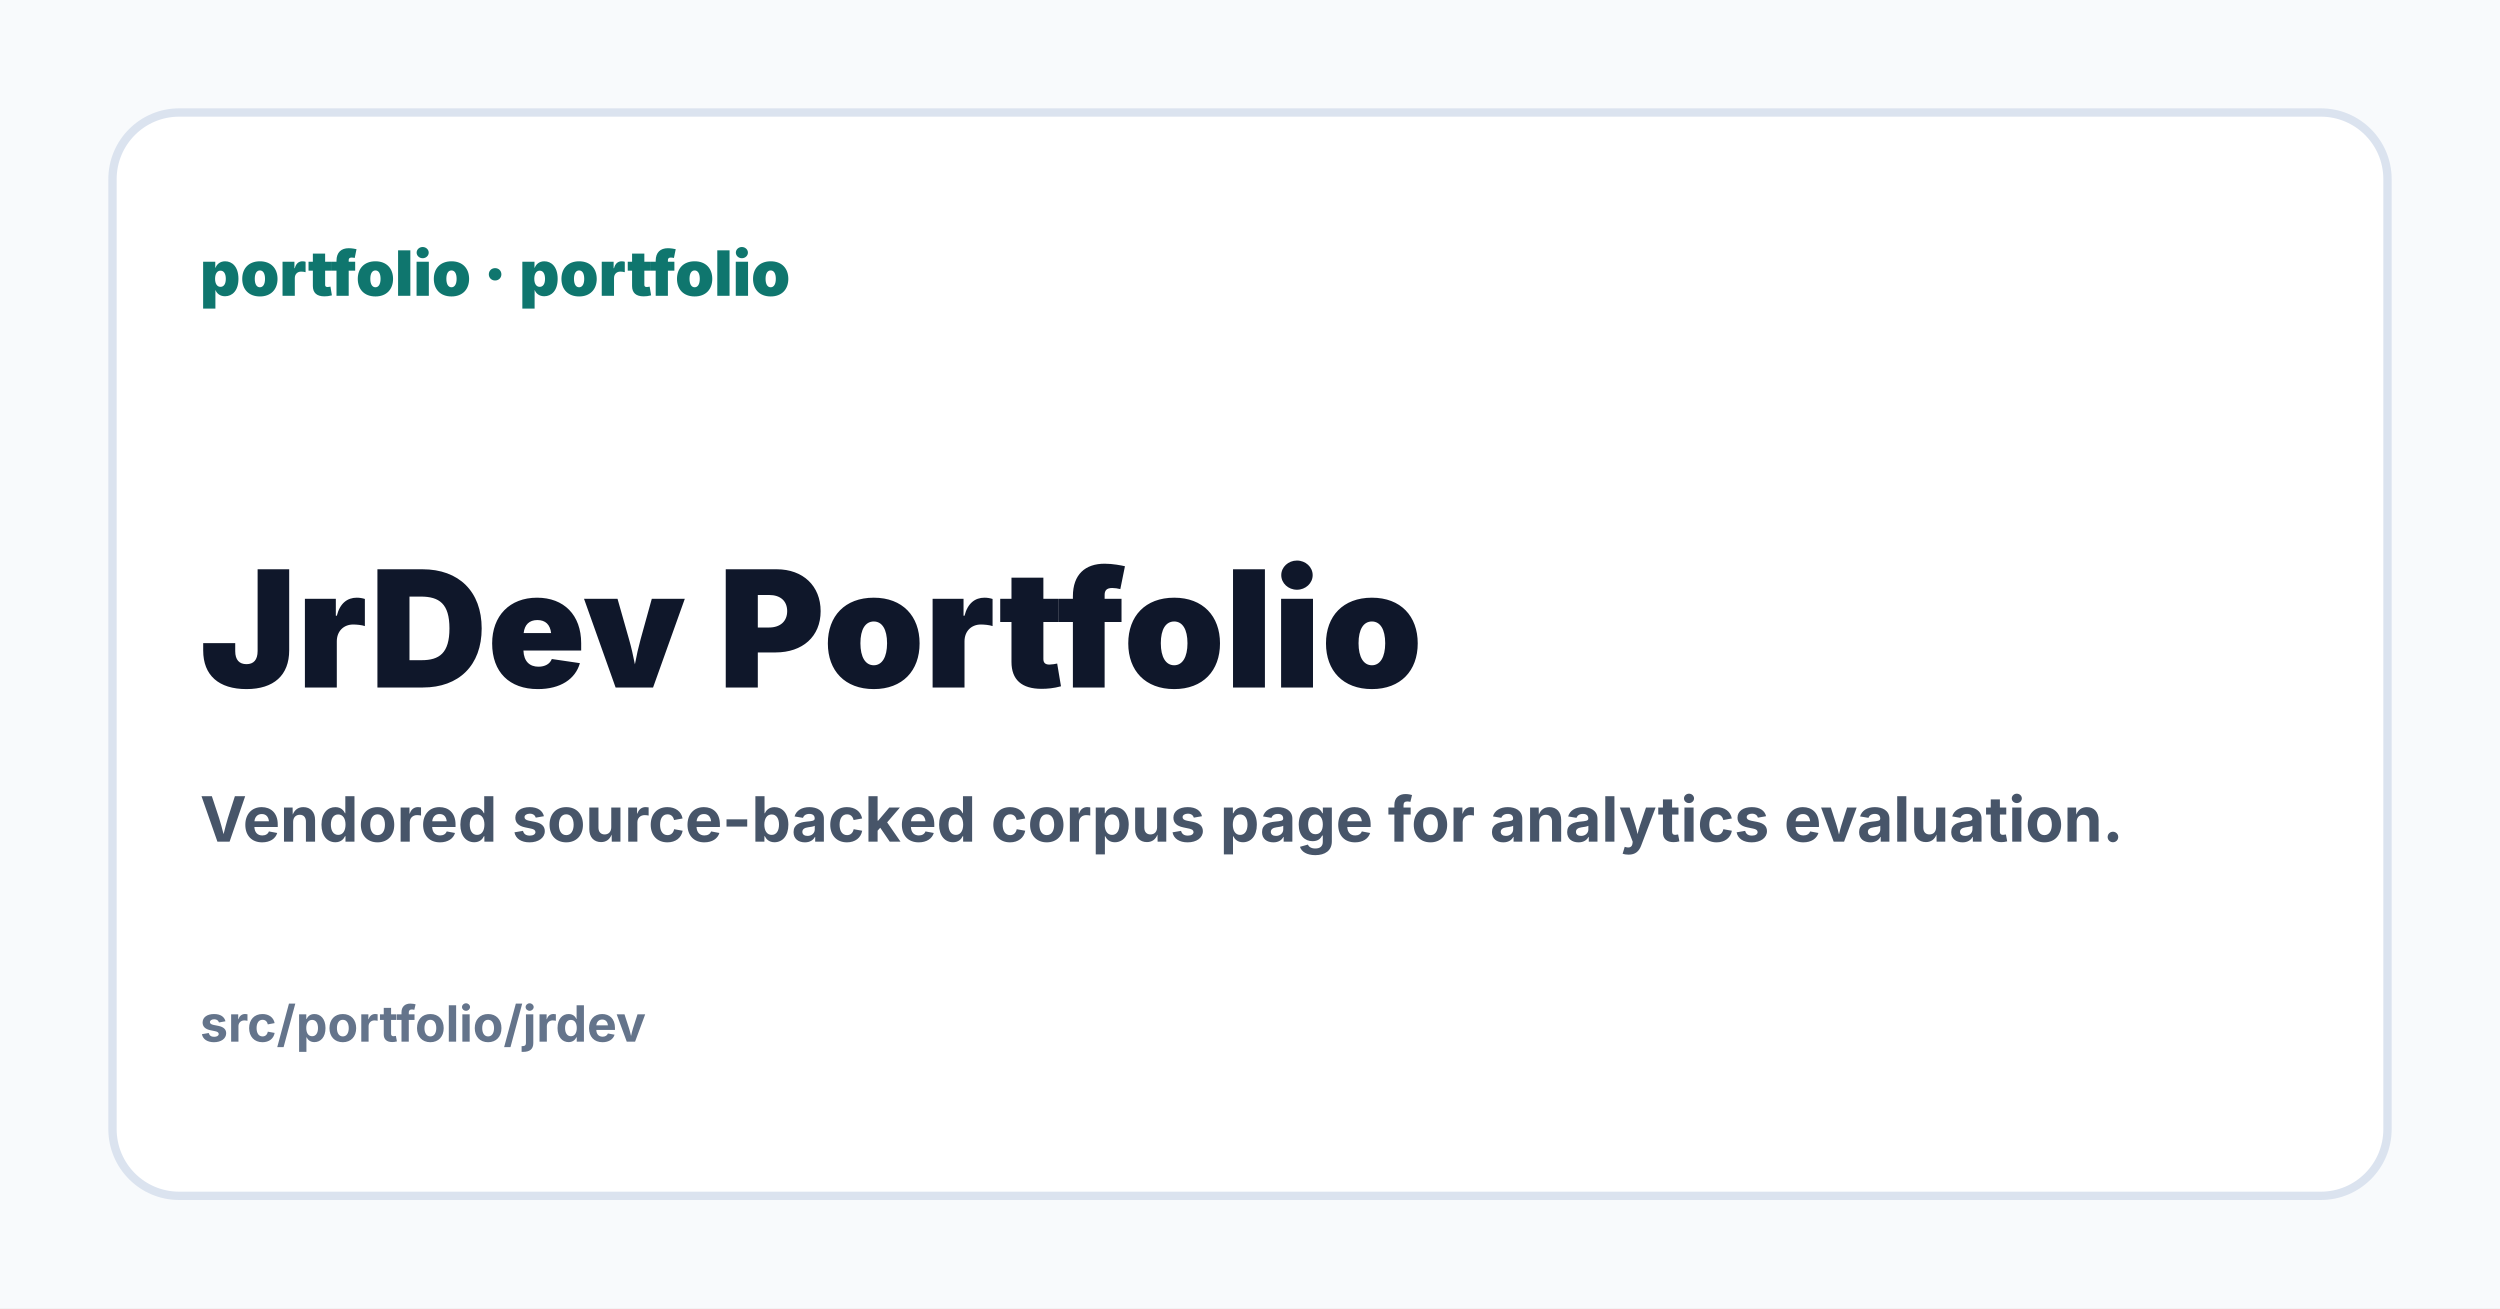
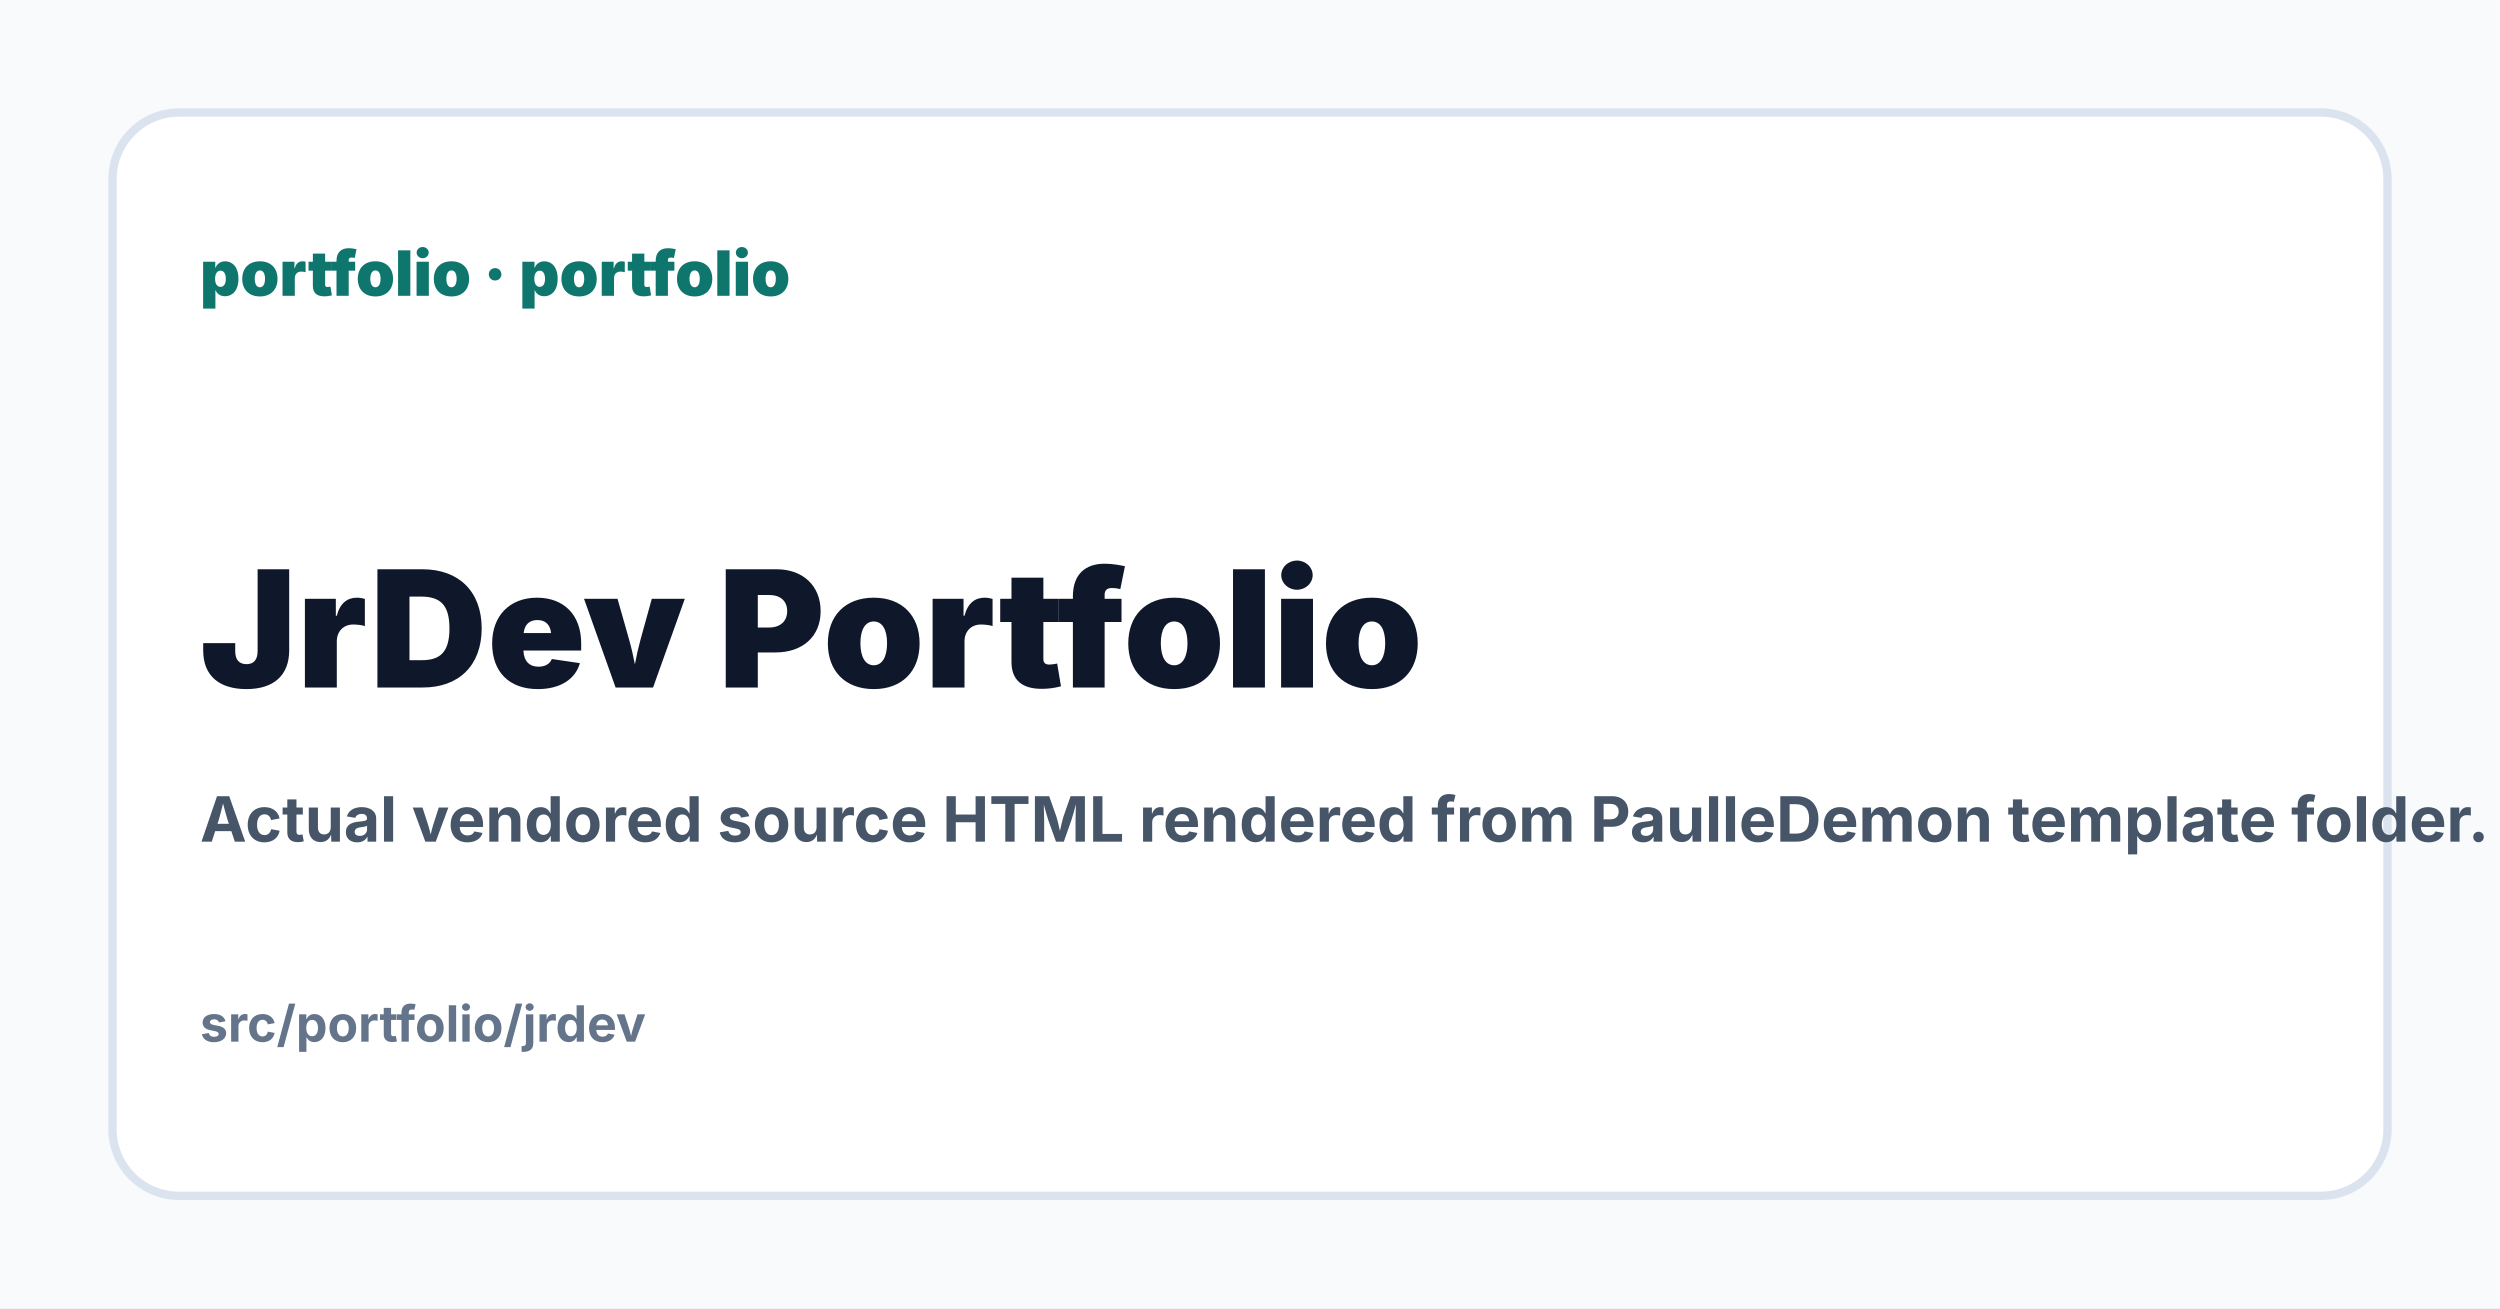
<svg xmlns="http://www.w3.org/2000/svg" width="1200" height="628" viewBox="0 0 1200 628" role="img" aria-label="JrDev Portfolio preview">
  <rect width="1200" height="628" fill="#f8fafc" />
  <rect x="54" y="54" width="1092" height="520" rx="32" fill="#ffffff" stroke="#dbe3ef" stroke-width="4" />
  <text x="96" y="142" fill="#0f766e" font-family="Inter, Arial, sans-serif" font-size="30" font-weight="850">portfolio · portfolio</text>
  <text x="96" y="330" fill="#0f172a" font-family="Inter, Arial, sans-serif" font-size="78" font-weight="900">JrDev Portfolio</text>
-   <text x="96" y="404" fill="#475569" font-family="Inter, Arial, sans-serif" font-size="30" font-weight="650">Vendored source-backed corpus page for analytics evaluation.</text>
+   <text x="96" y="404" fill="#475569" font-family="Inter, Arial, sans-serif" font-size="30" font-weight="650">Actual vendored source HTML rendered from PaulleDemon template folder.</text>
  <text x="96" y="500" fill="#64748b" font-family="Inter, Arial, sans-serif" font-size="24" font-weight="650">src/portfolio/jrdev</text>
</svg>
